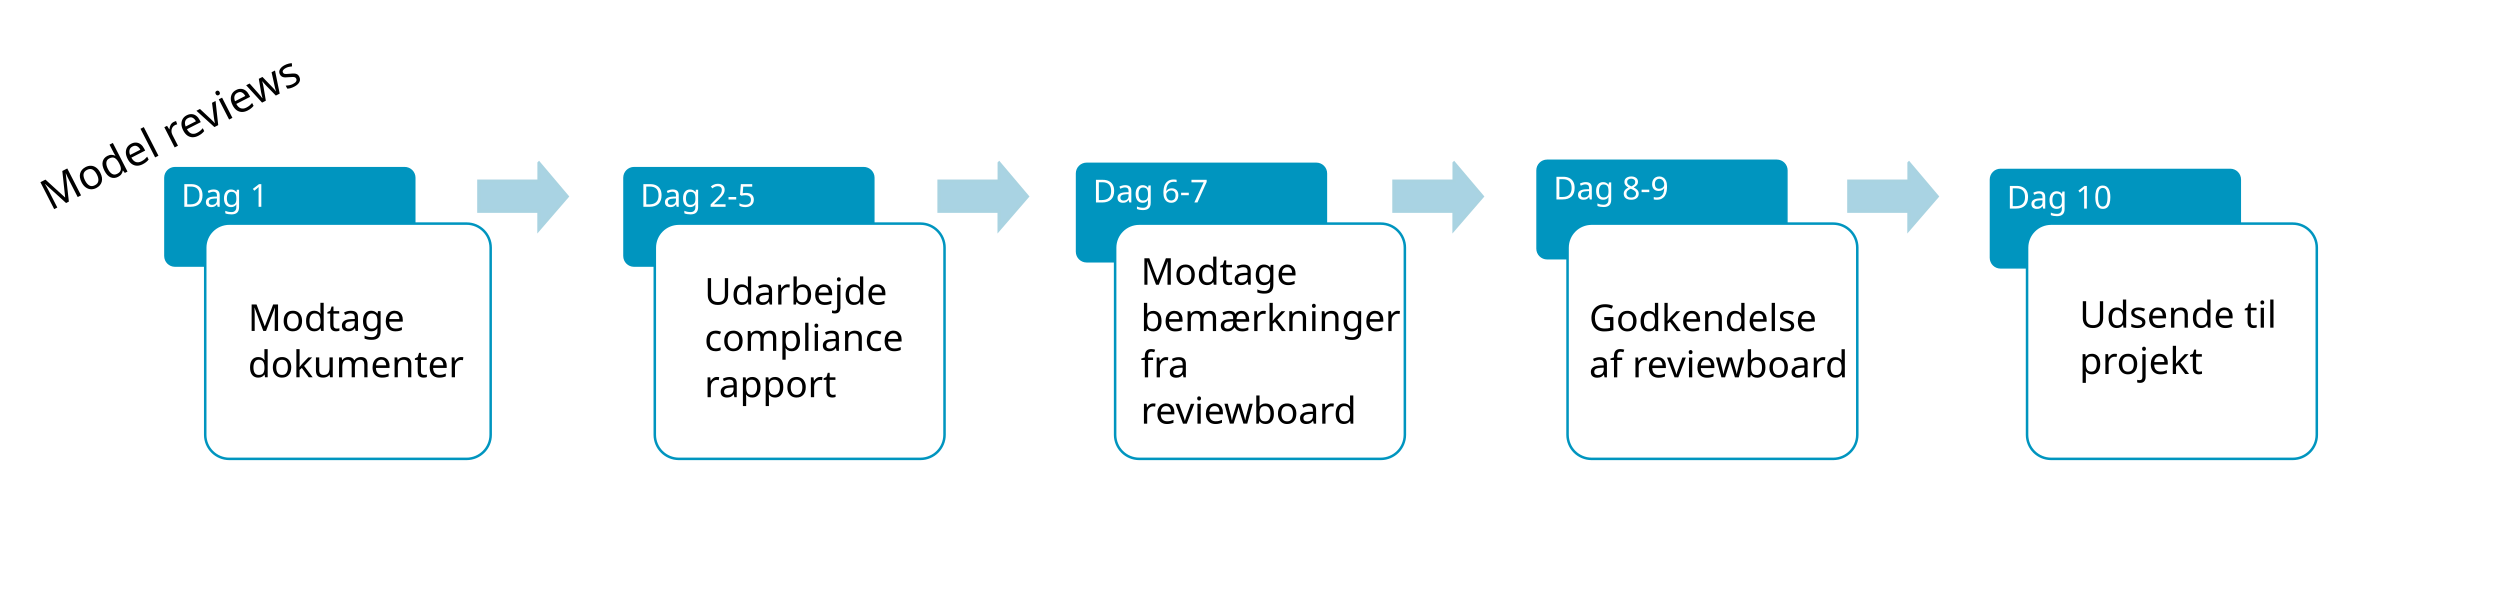
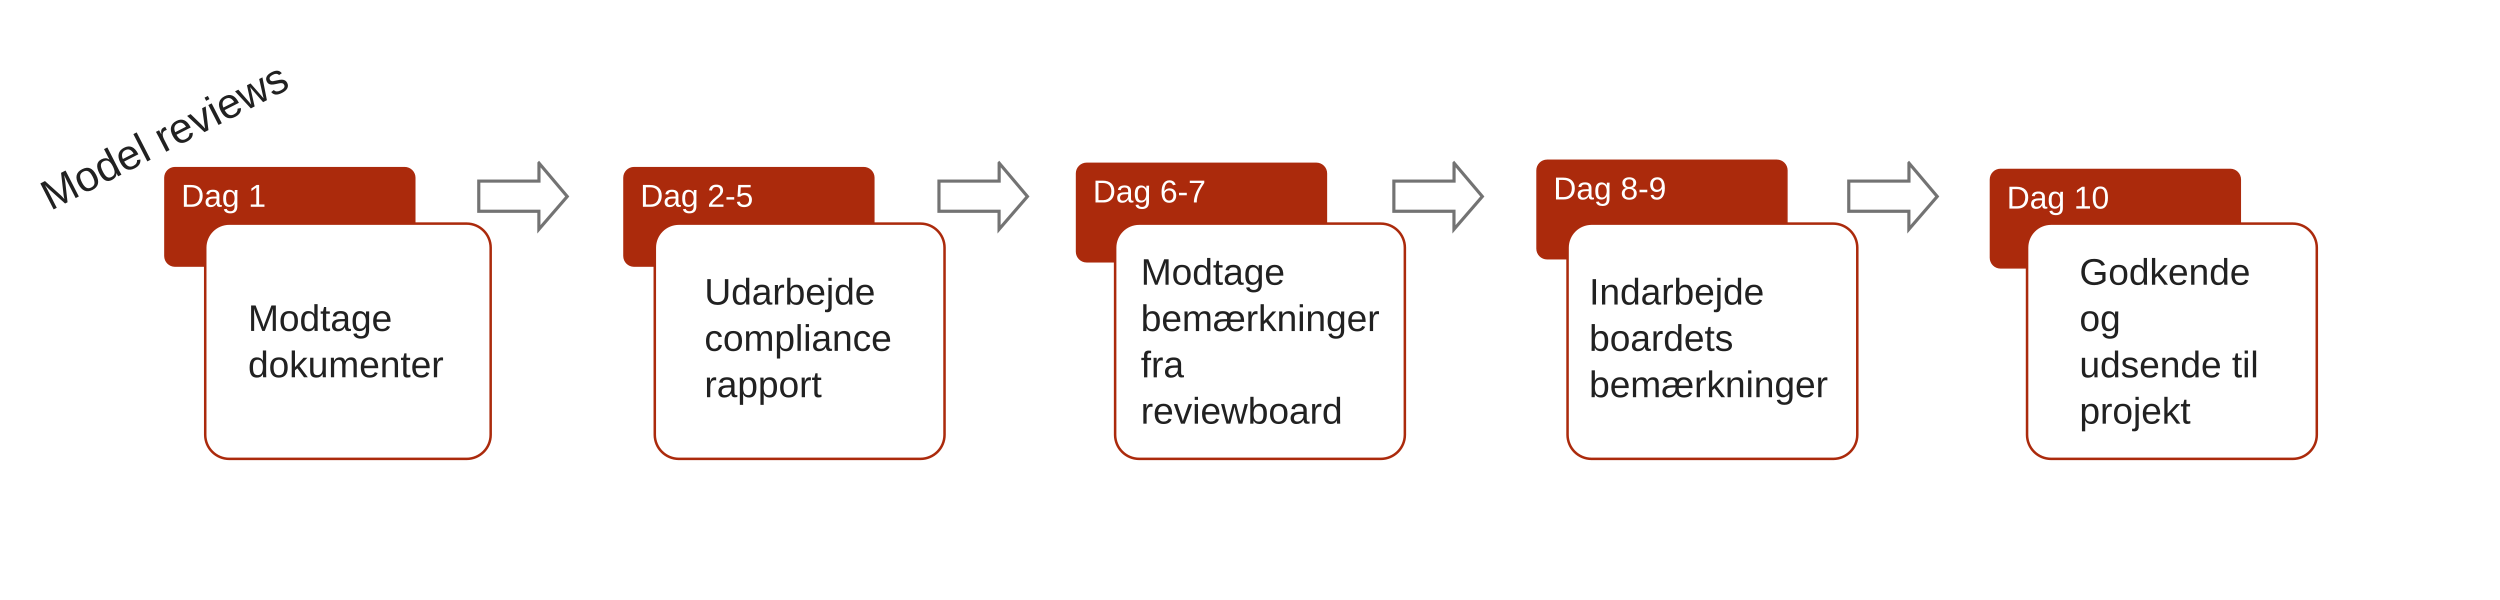
<svg xmlns="http://www.w3.org/2000/svg" width="250mm" height="60mm" id="svg8037" version="1.1">
-   <rect width="100%" height="100%" fill="white" />
+   <rect width="100%" height="100%" fill="#FFFFFF" />
  <defs id="defs8039">
    <marker orient="auto" refY="0" refX="0" id="Arrow1Mend" style="overflow:visible">
-       <path id="path7057" d="M 0,0 5,-5 -12.5,0 5,5 0,0 z" style="fill-rule:evenodd;stroke:#000000;stroke-width:1pt" transform="matrix(-0.4,0,0,-0.4,-4,0)" />
+       <path id="path7057" d="M 0,0 5,-5 -12.5,0 5,5 0,0 z" style="fill-rule:evenodd;stroke:#212121;stroke-width:1pt" transform="matrix(-0.4,0,0,-0.4,-4,0)" />
    </marker>
    <marker orient="auto" refY="0" refX="0" id="marker8278" style="overflow:visible">
-       <path id="path8280" d="M 0,0 5,-5 -12.5,0 5,5 0,0 z" style="fill-rule:evenodd;stroke:#000000;stroke-width:1pt" transform="matrix(-0.4,0,0,-0.4,-4,0)" />
+       <path id="path8280" d="M 0,0 5,-5 -12.5,0 5,5 0,0 z" style="fill-rule:evenodd;stroke:#212121;stroke-width:1pt" transform="matrix(-0.4,0,0,-0.4,-4,0)" />
    </marker>
    <marker orient="auto" refY="0" refX="0" id="marker8284" style="overflow:visible">
-       <path id="path8286" d="M 0,0 5,-5 -12.5,0 5,5 0,0 z" style="fill-rule:evenodd;stroke:#000000;stroke-width:1pt" transform="matrix(-0.4,0,0,-0.4,-4,0)" />
+       <path id="path8286" d="M 0,0 5,-5 -12.5,0 5,5 0,0 z" style="fill-rule:evenodd;stroke:#212121;stroke-width:1pt" transform="matrix(-0.4,0,0,-0.4,-4,0)" />
    </marker>
    <marker orient="auto" refY="0" refX="0" id="marker8289" style="overflow:visible">
-       <path id="path8291" d="M 0,0 5,-5 -12.5,0 5,5 0,0 z" style="fill-rule:evenodd;stroke:#000000;stroke-width:1pt" transform="matrix(-0.4,0,0,-0.4,-4,0)" />
+       <path id="path8291" d="M 0,0 5,-5 -12.5,0 5,5 0,0 z" style="fill-rule:evenodd;stroke:#212121;stroke-width:1pt" transform="matrix(-0.4,0,0,-0.4,-4,0)" />
    </marker>
    <marker orient="auto" refY="0" refX="0" id="marker8295" style="overflow:visible">
-       <path id="path8297" d="M 0,0 5,-5 -12.5,0 5,5 0,0 z" style="fill-rule:evenodd;stroke:#000000;stroke-width:1pt" transform="matrix(-0.4,0,0,-0.4,-4,0)" />
+       <path id="path8297" d="M 0,0 5,-5 -12.5,0 5,5 0,0 z" style="fill-rule:evenodd;stroke:#212121;stroke-width:1pt" transform="matrix(-0.4,0,0,-0.4,-4,0)" />
    </marker>
  </defs>
  <g id="layer1">
    <g transform="translate(145.2858,149.8085)" id="g6919" />
    <g id="g9629" transform="translate(-1087.961,-534.2084)">
      <g id="g9616">
        <g id="g9609">
          <g id="g6914" transform="translate(-40.76525,147.5912)">
-             <rect style="fill:#0095bf;fill-opacity:1;stroke:#0095bf;stroke-width:0.575;stroke-opacity:1" id="rect6305" width="94.417" height="37.182" x="1191.065" y="449.993" ry="3.802" />
-             <text xml:space="preserve" style="font-size:18px;line-height:125%;letter-spacing:0px;word-spacing:0px;fill:none;stroke:#000000;stroke-width:1px;stroke-linecap:butt;stroke-linejoin:miter;stroke-opacity:1;font-family:Paralucent Medium;-inkscape-font-specification:Sans" x="1197.236" y="464.772" id="text6901">
-               <tspan x="1197.236" y="464.772" style="font-size:12px;fill:#ffffff;stroke:none" id="tspan6907">Dag 1</tspan>
+             <rect style="fill:#AB2A0C;fill-opacity:1;stroke:#AB2A0C;stroke-width:0.575;stroke-opacity:1" id="rect6305" width="94.417" height="37.182" x="1191.065" y="449.993" ry="3.802" />
+             <text xml:space="preserve" style="font-size:18px;line-height:125%;letter-spacing:0px;word-spacing:0px;fill:none;stroke:#212121;stroke-width:1px;stroke-linecap:butt;stroke-linejoin:miter;stroke-opacity:1;font-family:Arial, Helvetica, sans-serif;-inkscape-font-specification:Sans" x="1197.236" y="464.772" id="text6901">
+               <tspan x="1197.236" y="464.772" style="font-size:12px;fill:#FFFFFF;stroke:none" id="tspan6907">Dag 1</tspan>
            </text>
          </g>
-           <rect style="fill:#ffffff;fill-opacity:1;stroke:#0095bf;stroke-width:0.951;stroke-opacity:1" id="rect6293" width="107.885" height="88.924" x="1165.526" y="618.719" ry="9.093" />
+           <rect style="fill:#FFFFFF;fill-opacity:1;stroke:#AB2A0C;stroke-width:0.951;stroke-opacity:1" id="rect6293" width="107.885" height="88.924" x="1165.526" y="618.719" ry="9.093" />
        </g>
-         <text id="text6815" y="659.293" x="1181.707" style="font-size:18px;line-height:125%;letter-spacing:0px;word-spacing:0px;fill:none;stroke:#000000;stroke-width:1px;stroke-linecap:butt;stroke-linejoin:miter;stroke-opacity:1;font-family:Paralucent Medium;-inkscape-font-specification:Sans" xml:space="preserve">
-           <tspan id="tspan6821" style="font-size:14px;fill:#000000;stroke:none" y="659.293" x="1181.707">Modtage</tspan>
-           <tspan style="font-size:14px;fill:#000000;stroke:none" y="676.793" x="1181.707" id="tspan8566">dokumenter</tspan>
+         <text id="text6815" y="659.293" x="1181.707" style="font-size:18px;line-height:125%;letter-spacing:0px;word-spacing:0px;fill:none;stroke:#212121;stroke-width:1px;stroke-linecap:butt;stroke-linejoin:miter;stroke-opacity:1;font-family:Arial, Helvetica, sans-serif;-inkscape-font-specification:Sans" xml:space="preserve">
+           <tspan id="tspan6821" style="font-size:14px;fill:#212121;stroke:none" y="659.293" x="1181.707">Modtage</tspan>
+           <tspan style="font-size:14px;fill:#212121;stroke:none" y="676.793" x="1181.707" id="tspan8566">dokumenter</tspan>
        </text>
      </g>
      <g transform="translate(-18.5188,0)" id="g8693">
        <g id="g8608" transform="translate(151.253,147.5912)">
-           <rect style="fill:#0095bf;fill-opacity:1;stroke:#0095bf;stroke-width:0.575;stroke-opacity:1" id="rect8600" width="94.417" height="37.182" x="1191.065" y="449.993" ry="3.802" />
-           <text xml:space="preserve" style="font-size:18px;line-height:125%;letter-spacing:0px;word-spacing:0px;fill:none;stroke:#000000;stroke-width:1px;stroke-linecap:butt;stroke-linejoin:miter;stroke-opacity:1;font-family:Paralucent Medium;-inkscape-font-specification:Sans" x="1197.236" y="464.772" id="text8602">
-             <tspan x="1197.236" y="464.772" style="font-size:12px;fill:#ffffff;stroke:none" id="tspan8604">Dag 2-5</tspan>
+           <rect style="fill:#AB2A0C;fill-opacity:1;stroke:#AB2A0C;stroke-width:0.575;stroke-opacity:1" id="rect8600" width="94.417" height="37.182" x="1191.065" y="449.993" ry="3.802" />
+           <text xml:space="preserve" style="font-size:18px;line-height:125%;letter-spacing:0px;word-spacing:0px;fill:none;stroke:#212121;stroke-width:1px;stroke-linecap:butt;stroke-linejoin:miter;stroke-opacity:1;font-family:Arial, Helvetica, sans-serif;-inkscape-font-specification:Sans" x="1197.236" y="464.772" id="text8602">
+             <tspan x="1197.236" y="464.772" style="font-size:12px;fill:#FFFFFF;stroke:none" id="tspan8604">Dag 2-5</tspan>
          </text>
        </g>
-         <rect style="fill:#ffffff;fill-opacity:1;stroke:#0095bf;stroke-width:0.958;stroke-opacity:1" id="rect6295" width="109.507" height="88.917" x="1353.96" y="618.723" ry="9.092" />
-         <text xml:space="preserve" style="font-size:18px;line-height:125%;letter-spacing:0px;word-spacing:0px;fill:none;stroke:#000000;stroke-width:1px;stroke-linecap:butt;stroke-linejoin:miter;stroke-opacity:1;font-family:Paralucent Medium;-inkscape-font-specification:Sans" x="1372.72" y="649.32" id="text6823">
-           <tspan x="1372.72" y="649.32" style="font-size:14px;fill:#000000;stroke:none" id="tspan6829">Udarbejde </tspan>
-           <tspan x="1372.72" y="666.82" style="font-size:14px;fill:#000000;stroke:none" id="tspan8568">compliance</tspan>
-           <tspan x="1372.72" y="684.32" style="font-size:14px;fill:#000000;stroke:none" id="tspan8570">rapport</tspan>
+         <rect style="fill:#FFFFFF;fill-opacity:1;stroke:#AB2A0C;stroke-width:0.958;stroke-opacity:1" id="rect6295" width="109.507" height="88.917" x="1353.96" y="618.723" ry="9.092" />
+         <text xml:space="preserve" style="font-size:18px;line-height:125%;letter-spacing:0px;word-spacing:0px;fill:none;stroke:#212121;stroke-width:1px;stroke-linecap:butt;stroke-linejoin:miter;stroke-opacity:1;font-family:Arial, Helvetica, sans-serif;-inkscape-font-specification:Sans" x="1372.72" y="649.32" id="text6823">
+           <tspan x="1372.72" y="649.32" style="font-size:14px;fill:#212121;stroke:none" id="tspan6829">Udarbejde </tspan>
+           <tspan x="1372.72" y="666.82" style="font-size:14px;fill:#212121;stroke:none" id="tspan8568">compliance</tspan>
+           <tspan x="1372.72" y="684.32" style="font-size:14px;fill:#212121;stroke:none" id="tspan8570">rapport</tspan>
        </text>
      </g>
      <g transform="translate(-22.53564,0)" id="g8681">
        <g transform="translate(326.3262,145.9625)" id="g8613">
-           <rect ry="3.802" y="449.993" x="1191.065" height="37.182" width="94.417" id="rect8615" style="fill:#0095bf;fill-opacity:1;stroke:#0095bf;stroke-width:0.575;stroke-opacity:1" />
-           <text id="text8617" y="464.772" x="1197.236" style="font-size:18px;line-height:125%;letter-spacing:0px;word-spacing:0px;fill:none;stroke:#000000;stroke-width:1px;stroke-linecap:butt;stroke-linejoin:miter;stroke-opacity:1;font-family:Paralucent Medium;-inkscape-font-specification:Sans" xml:space="preserve">
-             <tspan id="tspan8619" style="font-size:12px;fill:#ffffff;stroke:none" y="464.772" x="1197.236">Dag 6-7</tspan>
+           <rect ry="3.802" y="449.993" x="1191.065" height="37.182" width="94.417" id="rect8615" style="fill:#AB2A0C;fill-opacity:1;stroke:#AB2A0C;stroke-width:0.575;stroke-opacity:1" />
+           <text id="text8617" y="464.772" x="1197.236" style="font-size:18px;line-height:125%;letter-spacing:0px;word-spacing:0px;fill:none;stroke:#212121;stroke-width:1px;stroke-linecap:butt;stroke-linejoin:miter;stroke-opacity:1;font-family:Arial, Helvetica, sans-serif;-inkscape-font-specification:Sans" xml:space="preserve">
+             <tspan id="tspan8619" style="font-size:12px;fill:#FFFFFF;stroke:none" y="464.772" x="1197.236">Dag 6-7</tspan>
          </text>
        </g>
-         <rect ry="9.092" y="618.723" x="1531.96" height="88.917" width="109.507" id="rect6297" style="fill:#ffffff;fill-opacity:1;stroke:#0095bf;stroke-width:0.958;stroke-opacity:1" />
-         <text id="text6836" y="641.829" x="1541.661" style="font-size:18px;line-height:125%;letter-spacing:0px;word-spacing:0px;fill:none;stroke:#000000;stroke-width:1px;stroke-linecap:butt;stroke-linejoin:miter;stroke-opacity:1;font-family:Paralucent Medium;-inkscape-font-specification:Sans" xml:space="preserve">
-           <tspan id="tspan6882" style="font-size:14px;fill:#000000;stroke:none" y="641.829" x="1541.661">Modtage</tspan>
-           <tspan style="font-size:14px;fill:#000000;stroke:none" y="659.329" x="1541.661" id="tspan8574">bemærkninger</tspan>
-           <tspan style="font-size:14px;fill:#000000;stroke:none" y="676.829" x="1541.661" id="tspan8576">fra </tspan>
-           <tspan style="font-size:14px;fill:#000000;stroke:none" y="694.329" x="1541.661" id="tspan8578">reviewboard</tspan>
+         <rect ry="9.092" y="618.723" x="1531.96" height="88.917" width="109.507" id="rect6297" style="fill:#FFFFFF;fill-opacity:1;stroke:#AB2A0C;stroke-width:0.958;stroke-opacity:1" />
+         <text id="text6836" y="641.829" x="1541.661" style="font-size:18px;line-height:125%;letter-spacing:0px;word-spacing:0px;fill:none;stroke:#212121;stroke-width:1px;stroke-linecap:butt;stroke-linejoin:miter;stroke-opacity:1;font-family:Arial, Helvetica, sans-serif;-inkscape-font-specification:Sans" xml:space="preserve">
+           <tspan id="tspan6882" style="font-size:14px;fill:#212121;stroke:none" y="641.829" x="1541.661">Modtage</tspan>
+           <tspan style="font-size:14px;fill:#212121;stroke:none" y="659.329" x="1541.661" id="tspan8574">bemærkninger</tspan>
+           <tspan style="font-size:14px;fill:#212121;stroke:none" y="676.829" x="1541.661" id="tspan8576">fra </tspan>
+           <tspan style="font-size:14px;fill:#212121;stroke:none" y="694.329" x="1541.661" id="tspan8578">reviewboard</tspan>
        </text>
      </g>
      <g transform="translate(-37.45973,0)" id="g8659">
        <g transform="translate(686.6615,148.2658)" id="g8629">
-           <rect ry="3.802" y="449.993" x="1191.065" height="37.182" width="94.417" id="rect8631" style="fill:#0095bf;fill-opacity:1;stroke:#0095bf;stroke-width:0.575;stroke-opacity:1" />
-           <text id="text8633" y="464.772" x="1197.236" style="font-size:18px;line-height:125%;letter-spacing:0px;word-spacing:0px;fill:none;stroke:#000000;stroke-width:1px;stroke-linecap:butt;stroke-linejoin:miter;stroke-opacity:1;font-family:Paralucent Medium;-inkscape-font-specification:Sans" xml:space="preserve">
-             <tspan id="tspan8635" style="font-size:12px;fill:#ffffff;stroke:none" y="464.772" x="1197.236">Dag 10</tspan>
+           <rect ry="3.802" y="449.993" x="1191.065" height="37.182" width="94.417" id="rect8631" style="fill:#AB2A0C;fill-opacity:1;stroke:#AB2A0C;stroke-width:0.575;stroke-opacity:1" />
+           <text id="text8633" y="464.772" x="1197.236" style="font-size:18px;line-height:125%;letter-spacing:0px;word-spacing:0px;fill:none;stroke:#212121;stroke-width:1px;stroke-linecap:butt;stroke-linejoin:miter;stroke-opacity:1;font-family:Arial, Helvetica, sans-serif;-inkscape-font-specification:Sans" xml:space="preserve">
+             <tspan id="tspan8635" style="font-size:12px;fill:#FFFFFF;stroke:none" y="464.772" x="1197.236">Dag 10</tspan>
          </text>
-           <text transform="translate(-508.6615,-148.2658)" id="text8637" y="611.654" x="1748.21" style="font-size:18px;line-height:125%;letter-spacing:0px;word-spacing:0px;fill:none;stroke:#000000;stroke-width:1px;stroke-linecap:butt;stroke-linejoin:miter;stroke-opacity:1;font-family:Paralucent Medium;-inkscape-font-specification:Sans" xml:space="preserve">
+           <text transform="translate(-508.6615,-148.2658)" id="text8637" y="611.654" x="1748.21" style="font-size:18px;line-height:125%;letter-spacing:0px;word-spacing:0px;fill:none;stroke:#212121;stroke-width:1px;stroke-linecap:butt;stroke-linejoin:miter;stroke-opacity:1;font-family:Arial, Helvetica, sans-serif;-inkscape-font-specification:Sans" xml:space="preserve">
            <tspan y="611.654" x="1748.21" id="tspan8639" />
          </text>
        </g>
-         <rect ry="9.092" y="618.723" x="1891.552" height="88.917" width="109.507" id="rect8596" style="fill:#ffffff;fill-opacity:1;stroke:#0095bf;stroke-width:0.958;stroke-opacity:1" />
-         <text xml:space="preserve" style="font-size:18px;line-height:125%;letter-spacing:0px;word-spacing:0px;fill:none;stroke:#000000;stroke-width:1px;stroke-linecap:butt;stroke-linejoin:miter;stroke-opacity:1;font-family:Paralucent Medium;-inkscape-font-specification:Sans" x="1911.36" y="658.056" id="text6844">
-           <tspan id="tspan6867" x="1911.36" y="658.056" style="font-size:14px;fill:#000000;stroke:none">Udsende til</tspan>
-           <tspan x="1911.36" y="675.556" style="font-size:14px;fill:#000000;stroke:none" id="tspan8592">projekt</tspan>
+         <rect ry="9.092" y="618.723" x="1891.552" height="88.917" width="109.507" id="rect8596" style="fill:#FFFFFF;fill-opacity:1;stroke:#AB2A0C;stroke-width:0.958;stroke-opacity:1" />
+         <text xml:space="preserve" style="font-size:18px;line-height:125%;letter-spacing:0px;word-spacing:0px;fill:none;stroke:#212121;stroke-width:1px;stroke-linecap:butt;stroke-linejoin:miter;stroke-opacity:1;font-family:Arial, Helvetica, sans-serif;-inkscape-font-specification:Sans" x="1911.36" y="658.056" id="text6844">
+           <tspan id="tspan6867" x="1911.36" y="641.829" style="font-size:14px;fill:#212121;stroke:none">Godkende</tspan>
+           <tspan id="tspan6867" x="1911.36" y="659.329" style="font-size:14px;fill:#212121;stroke:none">og</tspan>
+           <tspan id="tspan6867" x="1911.36" y="676.829" style="font-size:14px;fill:#212121;stroke:none">udsende til</tspan>
+           <tspan x="1911.36" y="694.329" style="font-size:14px;fill:#212121;stroke:none" id="tspan8592">projekt</tspan>
        </text>
      </g>
      <g transform="translate(-25.53931,0)" id="g8671">
        <g id="g8621" transform="translate(503.373,144.8108)">
-           <rect style="fill:#0095bf;fill-opacity:1;stroke:#0095bf;stroke-width:0.575;stroke-opacity:1" id="rect8623" width="94.417" height="37.182" x="1191.065" y="449.993" ry="3.802" />
-           <text xml:space="preserve" style="font-size:18px;line-height:125%;letter-spacing:0px;word-spacing:0px;fill:none;stroke:#000000;stroke-width:1px;stroke-linecap:butt;stroke-linejoin:miter;stroke-opacity:1;font-family:Paralucent Medium;-inkscape-font-specification:Sans" x="1197.236" y="464.772" id="text8625">
-             <tspan x="1197.236" y="464.772" style="font-size:12px;fill:#ffffff;stroke:none" id="tspan8627">Dag 8-9</tspan>
+           <rect style="fill:#AB2A0C;fill-opacity:1;stroke:#AB2A0C;stroke-width:0.575;stroke-opacity:1" id="rect8623" width="94.417" height="37.182" x="1191.065" y="449.993" ry="3.802" />
+           <text xml:space="preserve" style="font-size:18px;line-height:125%;letter-spacing:0px;word-spacing:0px;fill:none;stroke:#212121;stroke-width:1px;stroke-linecap:butt;stroke-linejoin:miter;stroke-opacity:1;font-family:Arial, Helvetica, sans-serif;-inkscape-font-specification:Sans" x="1197.236" y="464.772" id="text8625">
+             <tspan x="1197.236" y="464.772" style="font-size:12px;fill:#FFFFFF;stroke:none" id="tspan8627">Dag 8-9</tspan>
          </text>
        </g>
-         <rect style="fill:#ffffff;fill-opacity:1;stroke:#0095bf;stroke-width:0.958;stroke-opacity:1" id="rect6299" width="109.507" height="88.917" x="1705.96" y="618.723" ry="9.092" />
-         <text xml:space="preserve" style="font-size:18px;line-height:125%;letter-spacing:0px;word-spacing:0px;fill:none;stroke:#000000;stroke-width:1px;stroke-linecap:butt;stroke-linejoin:miter;stroke-opacity:1;font-family:Paralucent Medium;-inkscape-font-specification:Sans" x="1714.126" y="659.329" id="text6869">
-           <tspan x="1714.126" y="659.329" style="font-size:14px;fill:#000000;stroke:none" id="tspan6875">Godkendelse</tspan>
-           <tspan x="1714.126" y="676.829" style="font-size:14px;fill:#000000;stroke:none" id="tspan8585">af reviewboard</tspan>
+         <rect style="fill:#FFFFFF;fill-opacity:1;stroke:#AB2A0C;stroke-width:0.958;stroke-opacity:1" id="rect6299" width="109.507" height="88.917" x="1705.96" y="618.723" ry="9.092" />
+         <text xml:space="preserve" style="font-size:18px;line-height:125%;letter-spacing:0px;word-spacing:0px;fill:none;stroke:#212121;stroke-width:1px;stroke-linecap:butt;stroke-linejoin:miter;stroke-opacity:1;font-family:Arial, Helvetica, sans-serif;-inkscape-font-specification:Sans" x="1714.126" y="659.329" id="text6869">
+           <tspan x="1714.126" y="649.32" style="font-size:14px;fill:#212121;stroke:none" id="tspan6875">Indarbejde</tspan>
+           <tspan x="1714.126" y="666.82" style="font-size:14px;fill:#212121;stroke:none" id="tspan6875">boardets</tspan>
+           <tspan x="1714.126" y="684.32" style="font-size:14px;fill:#212121;stroke:none" id="tspan8585">bemærkninger</tspan>
        </text>
      </g>
-       <text id="text6971" y="1051.005" x="705.621" style="font-size:18px;line-height:125%;letter-spacing:0px;word-spacing:0px;fill:none;stroke:#000000;stroke-width:1px;stroke-linecap:butt;stroke-linejoin:miter;stroke-opacity:1;font-family:Paralucent Medium;-inkscape-font-specification:Sans" xml:space="preserve" transform="matrix(0.890117,-0.4557322,0.4557322,0.890117,0,0)">
-         <tspan id="tspan6977" style="font-size:16px;fill:#000000;stroke:none" y="1051.005" x="705.621">Model reviews</tspan>
-         <tspan style="font-size:16px;fill:#000000;stroke:none" y="1071.005" x="705.621" id="tspan6984" />
-         <tspan style="font-size:16px;fill:#000000;stroke:none" y="1091.005" x="705.621" id="tspan6986" />
+       <text id="text6971" y="1051.005" x="705.621" style="font-size:18px;line-height:125%;letter-spacing:0px;word-spacing:0px;fill:none;stroke:#212121;stroke-width:1px;stroke-linecap:butt;stroke-linejoin:miter;stroke-opacity:1;font-family:Arial, Helvetica, sans-serif;-inkscape-font-specification:Sans" xml:space="preserve" transform="matrix(0.890117,-0.4557322,0.4557322,0.890117,0,0)">
+         <tspan id="tspan6977" style="font-size:16px;fill:#212121;stroke:none" y="1051.005" x="705.621">Model reviews</tspan>
+         <tspan style="font-size:16px;fill:#212121;stroke:none" y="1071.005" x="705.621" id="tspan6984" />
+         <tspan style="font-size:16px;fill:#212121;stroke:none" y="1091.005" x="705.621" id="tspan6986" />
      </text>
-       <path id="path9580" d="m 1291.663,595.844 0,6.812 -22.75,0 0,11.406 22.719,0 0,6.812 10.719,-12.406 -10.687,-12.625 z" style="fill:#a9d3e3;fill-opacity:1;stroke:#a9d3e1;stroke-width:1.195;stroke-linecap:square;stroke-linejoin:miter;stroke-miterlimit:4;stroke-opacity:1;stroke-dasharray:none;stroke-dashoffset:0" />
-       <path style="fill:#a9d3e3;fill-opacity:1;stroke:#a9d3e1;stroke-width:1.195;stroke-linecap:square;stroke-linejoin:miter;stroke-miterlimit:4;stroke-opacity:1;stroke-dasharray:none;stroke-dashoffset:0" d="m 1465.594,595.844 0,6.812 -22.75,0 0,11.406 22.719,0 0,6.812 10.719,-12.406 -10.687,-12.625 z" id="path9603" />
-       <path id="path9605" d="m 1637.524,595.844 0,6.812 -22.75,0 0,11.406 22.719,0 0,6.812 10.719,-12.406 -10.687,-12.625 z" style="fill:#a9d3e3;fill-opacity:1;stroke:#a9d3e1;stroke-width:1.195;stroke-linecap:square;stroke-linejoin:miter;stroke-miterlimit:4;stroke-opacity:1;stroke-dasharray:none;stroke-dashoffset:0" />
-       <path style="fill:#a9d3e3;fill-opacity:1;stroke:#a9d3e1;stroke-width:1.195;stroke-linecap:square;stroke-linejoin:miter;stroke-miterlimit:4;stroke-opacity:1;stroke-dasharray:none;stroke-dashoffset:0" d="m 1809.455,595.844 0,6.812 -22.75,0 0,11.406 22.719,0 0,6.812 10.719,-12.406 -10.687,-12.625 z" id="path9607" />
+       <path id="path9580" d="m 1291.663,595.844 0,6.812 -22.75,0 0,11.406 22.719,0 0,6.812 10.719,-12.406 -10.687,-12.625 z" style="fill:#FFFFFF;stroke:#AB2A0C;stroke-width:2;fill-opacity:1;stroke:#737373;stroke-width:1.195;stroke-linecap:square;stroke-linejoin:miter;stroke-miterlimit:4;stroke-opacity:1;stroke-dasharray:none;stroke-dashoffset:0" />
+       <path style="fill:#FFFFFF;stroke:#AB2A0C;stroke-width:2;fill-opacity:1;stroke:#737373;stroke-width:1.195;stroke-linecap:square;stroke-linejoin:miter;stroke-miterlimit:4;stroke-opacity:1;stroke-dasharray:none;stroke-dashoffset:0" d="m 1465.594,595.844 0,6.812 -22.75,0 0,11.406 22.719,0 0,6.812 10.719,-12.406 -10.687,-12.625 z" id="path9603" />
+       <path id="path9605" d="m 1637.524,595.844 0,6.812 -22.75,0 0,11.406 22.719,0 0,6.812 10.719,-12.406 -10.687,-12.625 z" style="fill:#FFFFFF;stroke:#AB2A0C;stroke-width:2;fill-opacity:1;stroke:#737373;stroke-width:1.195;stroke-linecap:square;stroke-linejoin:miter;stroke-miterlimit:4;stroke-opacity:1;stroke-dasharray:none;stroke-dashoffset:0" />
+       <path style="fill:#FFFFFF;stroke:#AB2A0C;stroke-width:2;fill-opacity:1;stroke:#737373;stroke-width:1.195;stroke-linecap:square;stroke-linejoin:miter;stroke-miterlimit:4;stroke-opacity:1;stroke-dasharray:none;stroke-dashoffset:0" d="m 1809.455,595.844 0,6.812 -22.75,0 0,11.406 22.719,0 0,6.812 10.719,-12.406 -10.687,-12.625 z" id="path9607" />
    </g>
  </g>
</svg>
